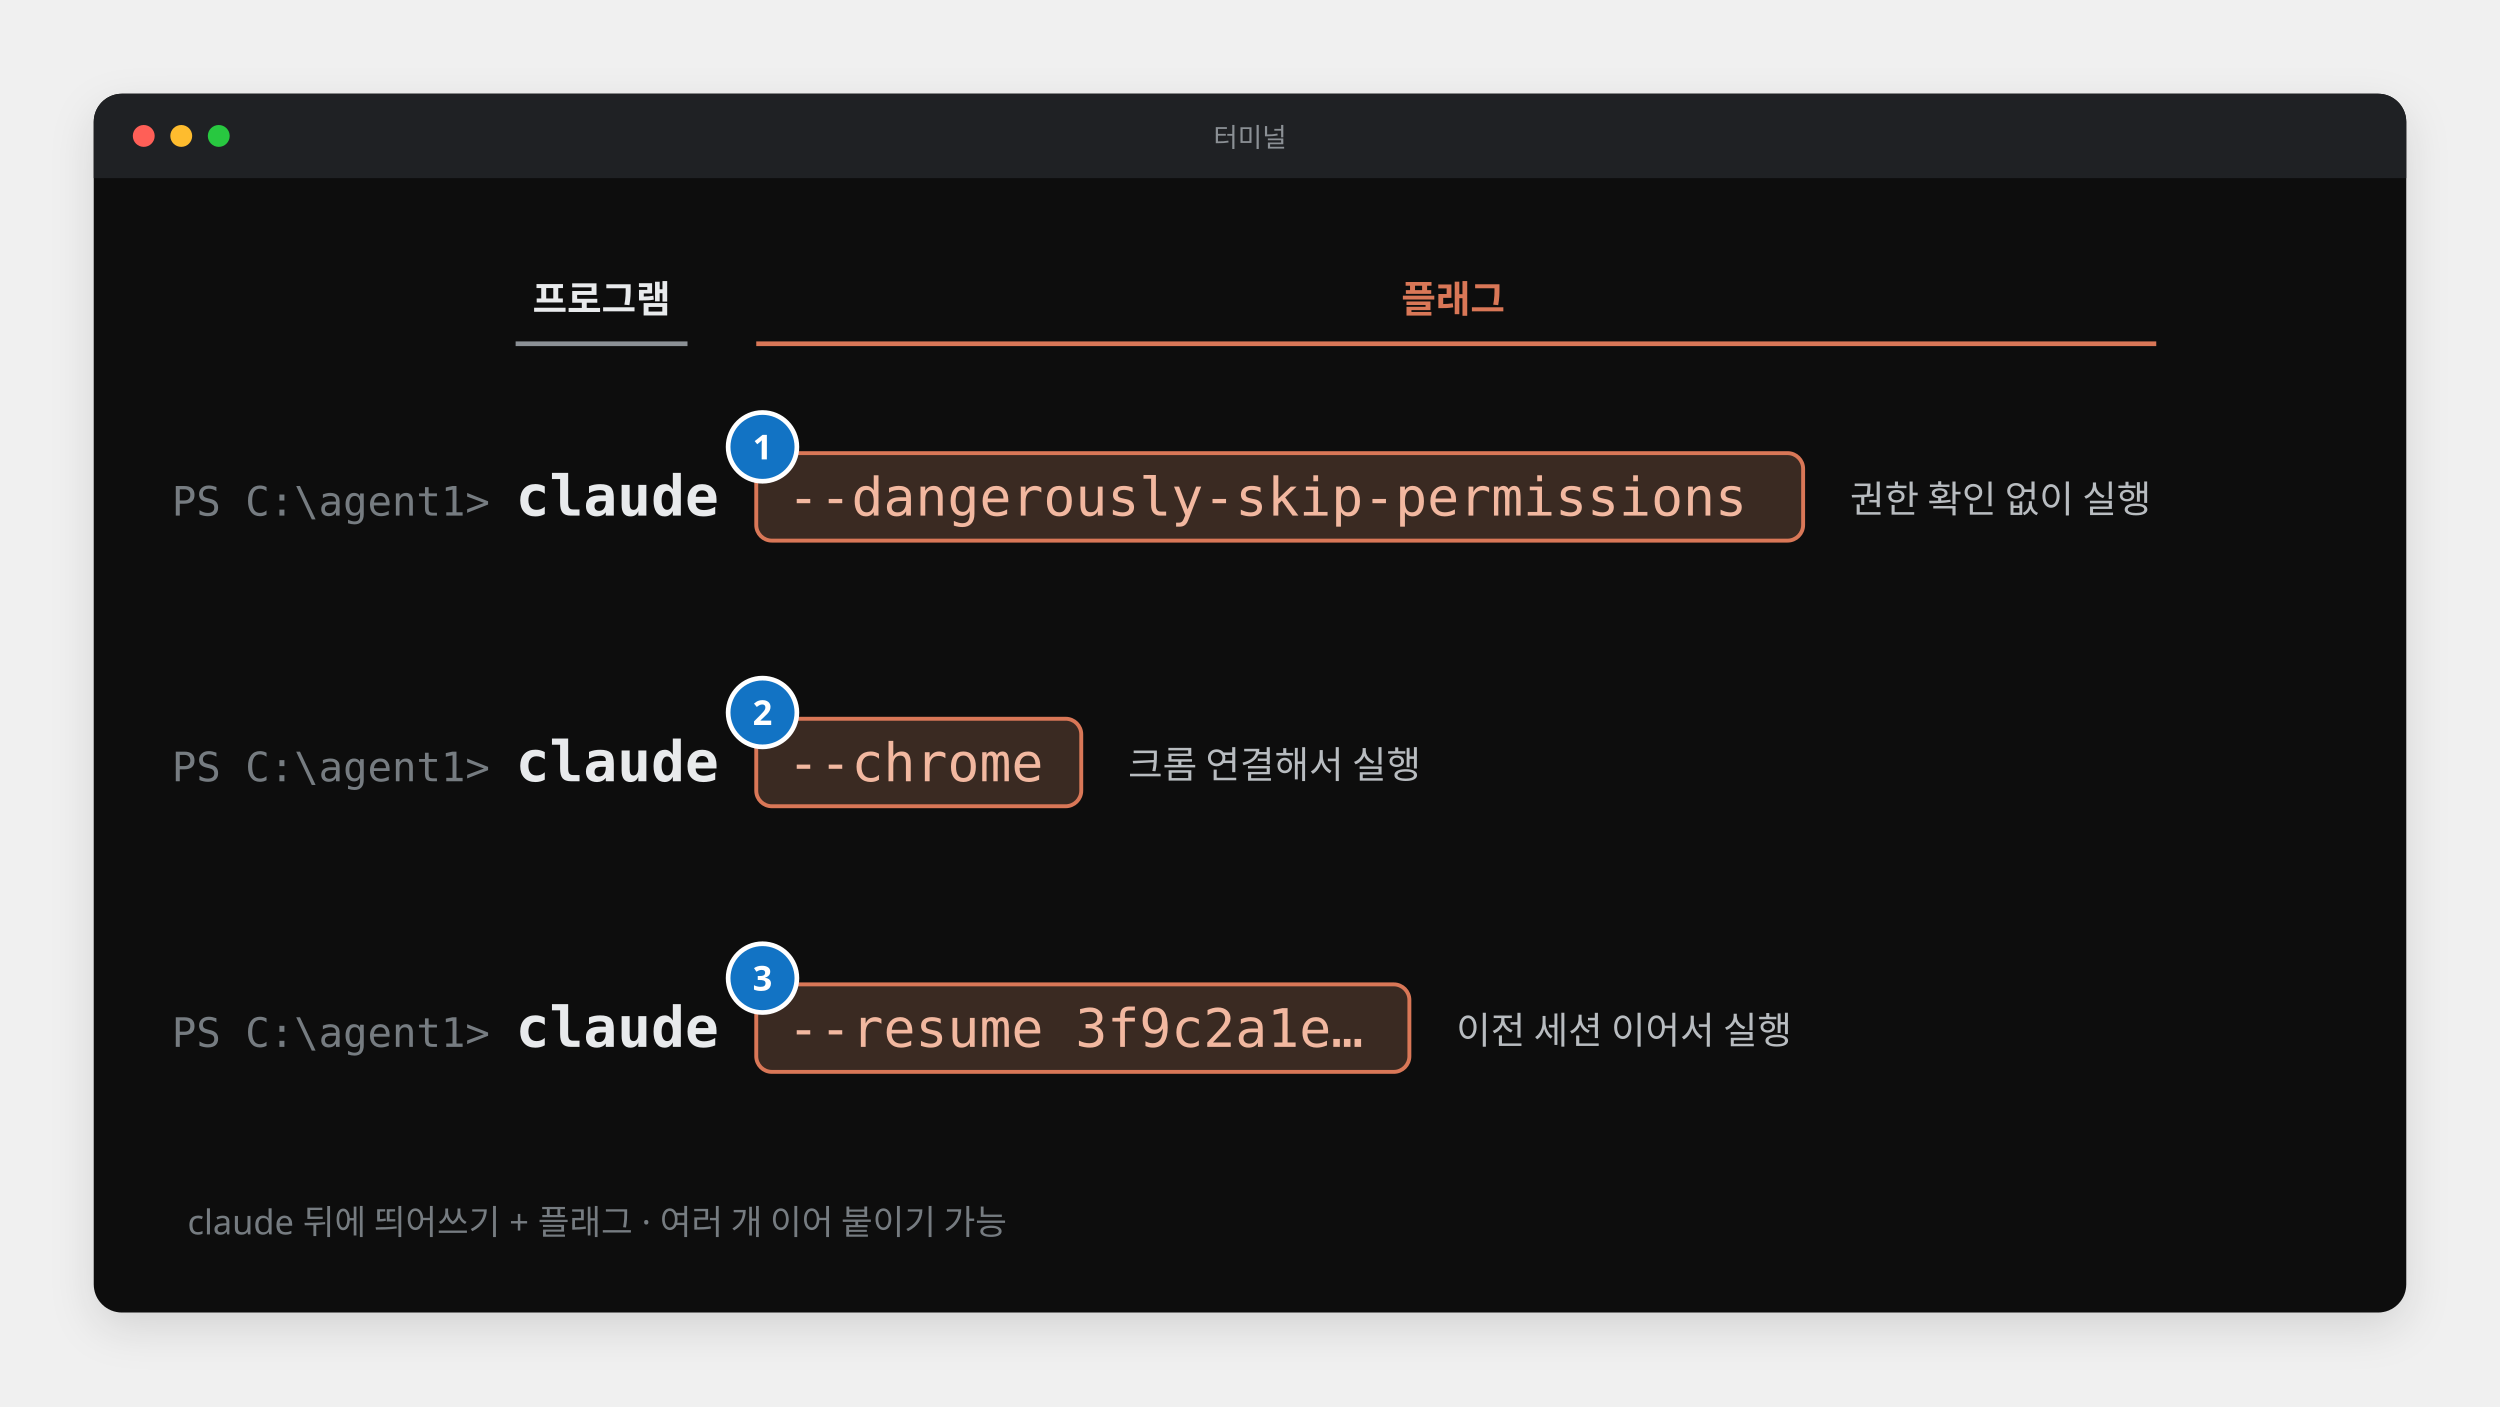
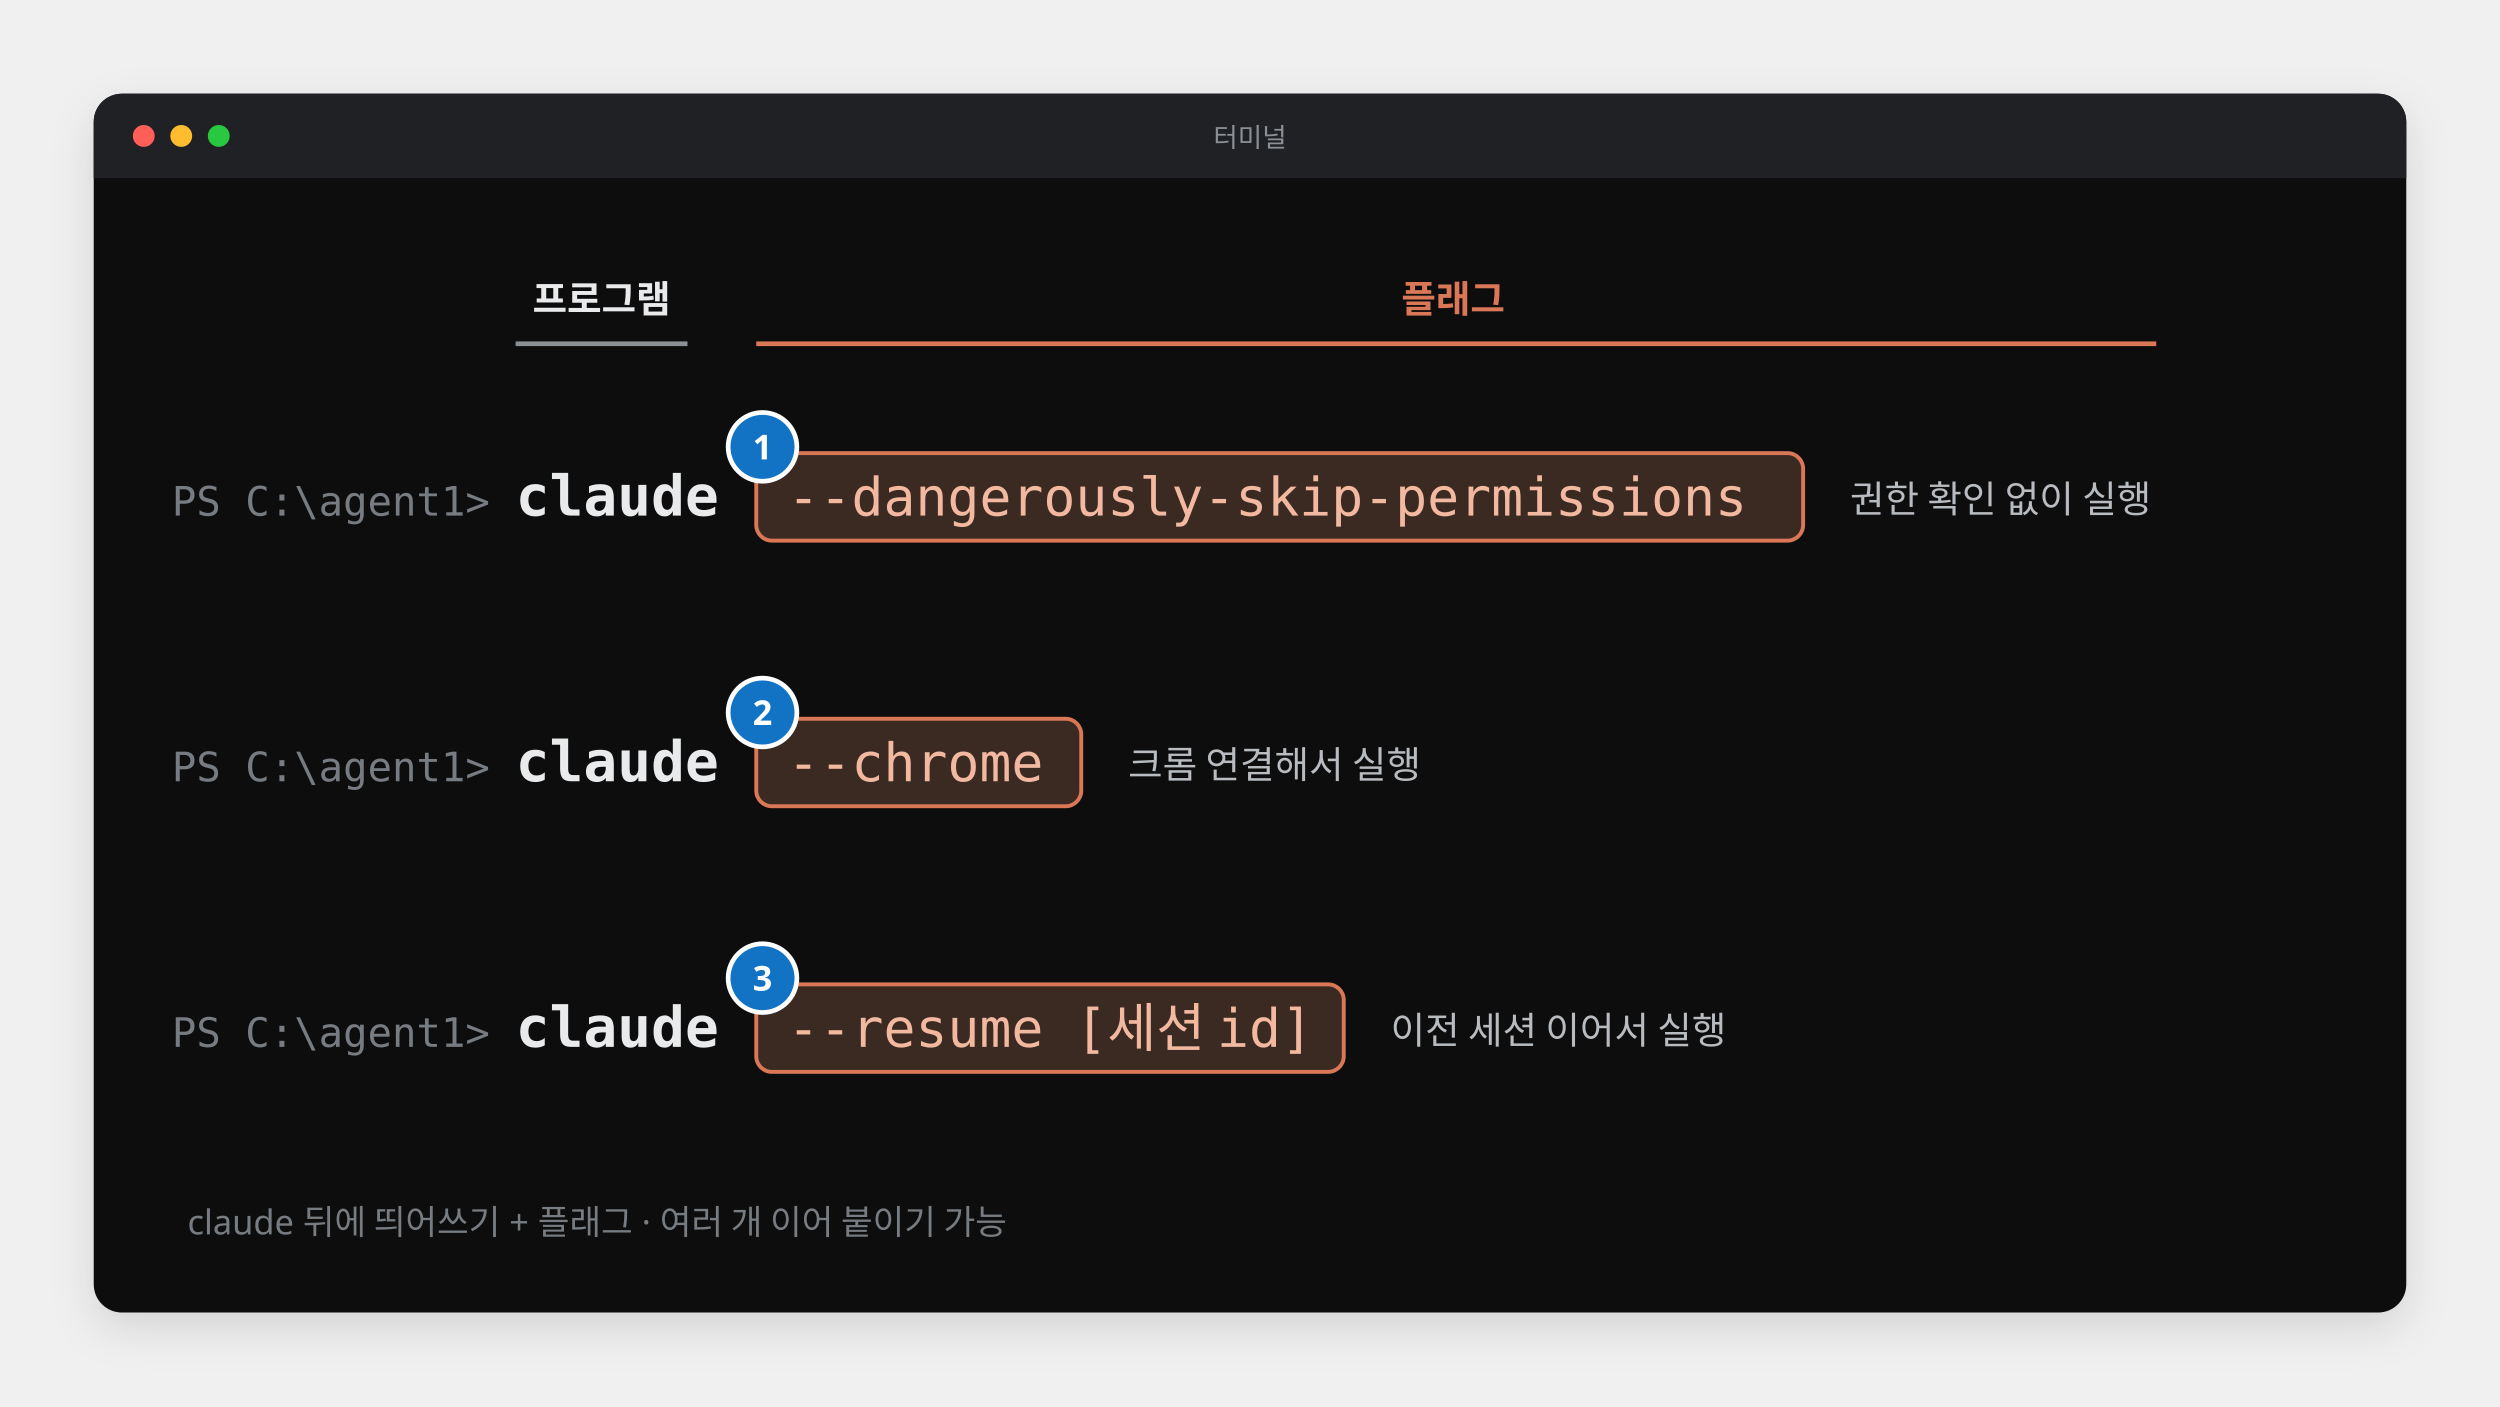
<svg xmlns="http://www.w3.org/2000/svg" viewBox="0 0 1600 900" width="1600" height="900" font-family="Pretendard, 'Pretendard Variable', 'Malgun Gothic', sans-serif">
  <defs>
    <filter id="sh" x="-10%" y="-10%" width="120%" height="130%">
      <feDropShadow dx="0" dy="10" stdDeviation="14" flood-color="#101113" flood-opacity="0.12" />
    </filter>
  </defs>
  <rect x="60" y="60" width="1480" height="780" rx="18" fill="#0c0d0e" filter="url(#sh)" />
  <path d="M60 78a18 18 0 0 1 18-18h1444a18 18 0 0 1 18 18v36H60z" fill="#1f2124" />
  <circle cx="92" cy="87" r="7" fill="#ff5f57" />
  <circle cx="116" cy="87" r="7" fill="#febc2e" />
  <circle cx="140" cy="87" r="7" fill="#28c840" />
  <text x="800" y="94" font-size="17" fill="#8b9095" text-anchor="middle">터미널</text>
  <text x="385" y="200" font-size="24" font-weight="800" fill="#e8eaec" text-anchor="middle">프로그램</text>
  <text x="930" y="200" font-size="24" font-weight="800" fill="#d97757" text-anchor="middle">플래그</text>
  <line x1="330" y1="220" x2="440" y2="220" stroke="#8b9095" stroke-width="3" />
  <line x1="484" y1="220" x2="1380" y2="220" stroke="#d97757" stroke-width="3" />
  <text x="110" y="330" font-family="'D2Coding ligature', D2Coding, Consolas, monospace" font-size="26" fill="#767c81">PS C:\agent1&gt;</text>
  <text x="330" y="330" font-family="'D2Coding ligature', D2Coding, Consolas, monospace" font-size="36" font-weight="700" fill="#e8eaec">claude</text>
  <rect x="484" y="290" width="670" height="56" rx="10" fill="#3a2a22" stroke="#d97757" stroke-width="2.5" />
  <text x="504" y="330" font-family="'D2Coding ligature', D2Coding, Consolas, monospace" font-size="34" fill="#f2b8a0">--dangerously-skip-permissions</text>
  <text x="1184" y="328" font-size="24" fill="#b8bcc0">권한 확인 없이 실행</text>
  <circle cx="488" cy="286" r="22" fill="#1273c4" stroke="#fff" stroke-width="3" />
  <text x="488" y="294" font-size="22" font-weight="800" fill="#fff" text-anchor="middle">1</text>
  <text x="110" y="500" font-family="'D2Coding ligature', D2Coding, Consolas, monospace" font-size="26" fill="#767c81">PS C:\agent1&gt;</text>
  <text x="330" y="500" font-family="'D2Coding ligature', D2Coding, Consolas, monospace" font-size="36" font-weight="700" fill="#e8eaec">claude</text>
  <rect x="484" y="460" width="208" height="56" rx="10" fill="#3a2a22" stroke="#d97757" stroke-width="2.5" />
  <text x="504" y="500" font-family="'D2Coding ligature', D2Coding, Consolas, monospace" font-size="34" fill="#f2b8a0">--chrome</text>
  <text x="722" y="498" font-size="24" fill="#b8bcc0">크롬 연결해서 실행</text>
  <circle cx="488" cy="456" r="22" fill="#1273c4" stroke="#fff" stroke-width="3" />
  <text x="488" y="464" font-size="22" font-weight="800" fill="#fff" text-anchor="middle">2</text>
  <text x="110" y="670" font-family="'D2Coding ligature', D2Coding, Consolas, monospace" font-size="26" fill="#767c81">PS C:\agent1&gt;</text>
  <text x="330" y="670" font-family="'D2Coding ligature', D2Coding, Consolas, monospace" font-size="36" font-weight="700" fill="#e8eaec">claude</text>
-   <rect x="484" y="630" width="418" height="56" rx="10" fill="#3a2a22" stroke="#d97757" stroke-width="2.5" />
-   <text x="504" y="670" font-family="'D2Coding ligature', D2Coding, Consolas, monospace" font-size="34" fill="#f2b8a0">--resume 3f9c2a1e…</text>
-   <text x="932" y="668" font-size="24" fill="#b8bcc0">이전 세션 이어서 실행</text>
+   <rect x="484" y="630" width="376" height="56" rx="10" fill="#3a2a22" stroke="#d97757" stroke-width="2.5" />
+   <text x="504" y="670" font-family="'D2Coding ligature', D2Coding, Consolas, monospace" font-size="34" fill="#f2b8a0">--resume [세션 id]</text>
+   <text x="890" y="668" font-size="24" fill="#b8bcc0">이전 세션 이어서 실행</text>
  <circle cx="488" cy="626" r="22" fill="#1273c4" stroke="#fff" stroke-width="3" />
  <text x="488" y="634" font-size="22" font-weight="800" fill="#fff" text-anchor="middle">3</text>
  <text x="120" y="790" font-size="22" fill="#767c81">claude 뒤에 띄어쓰기 + 플래그 · 여러 개 이어 붙이기 가능</text>
</svg>
